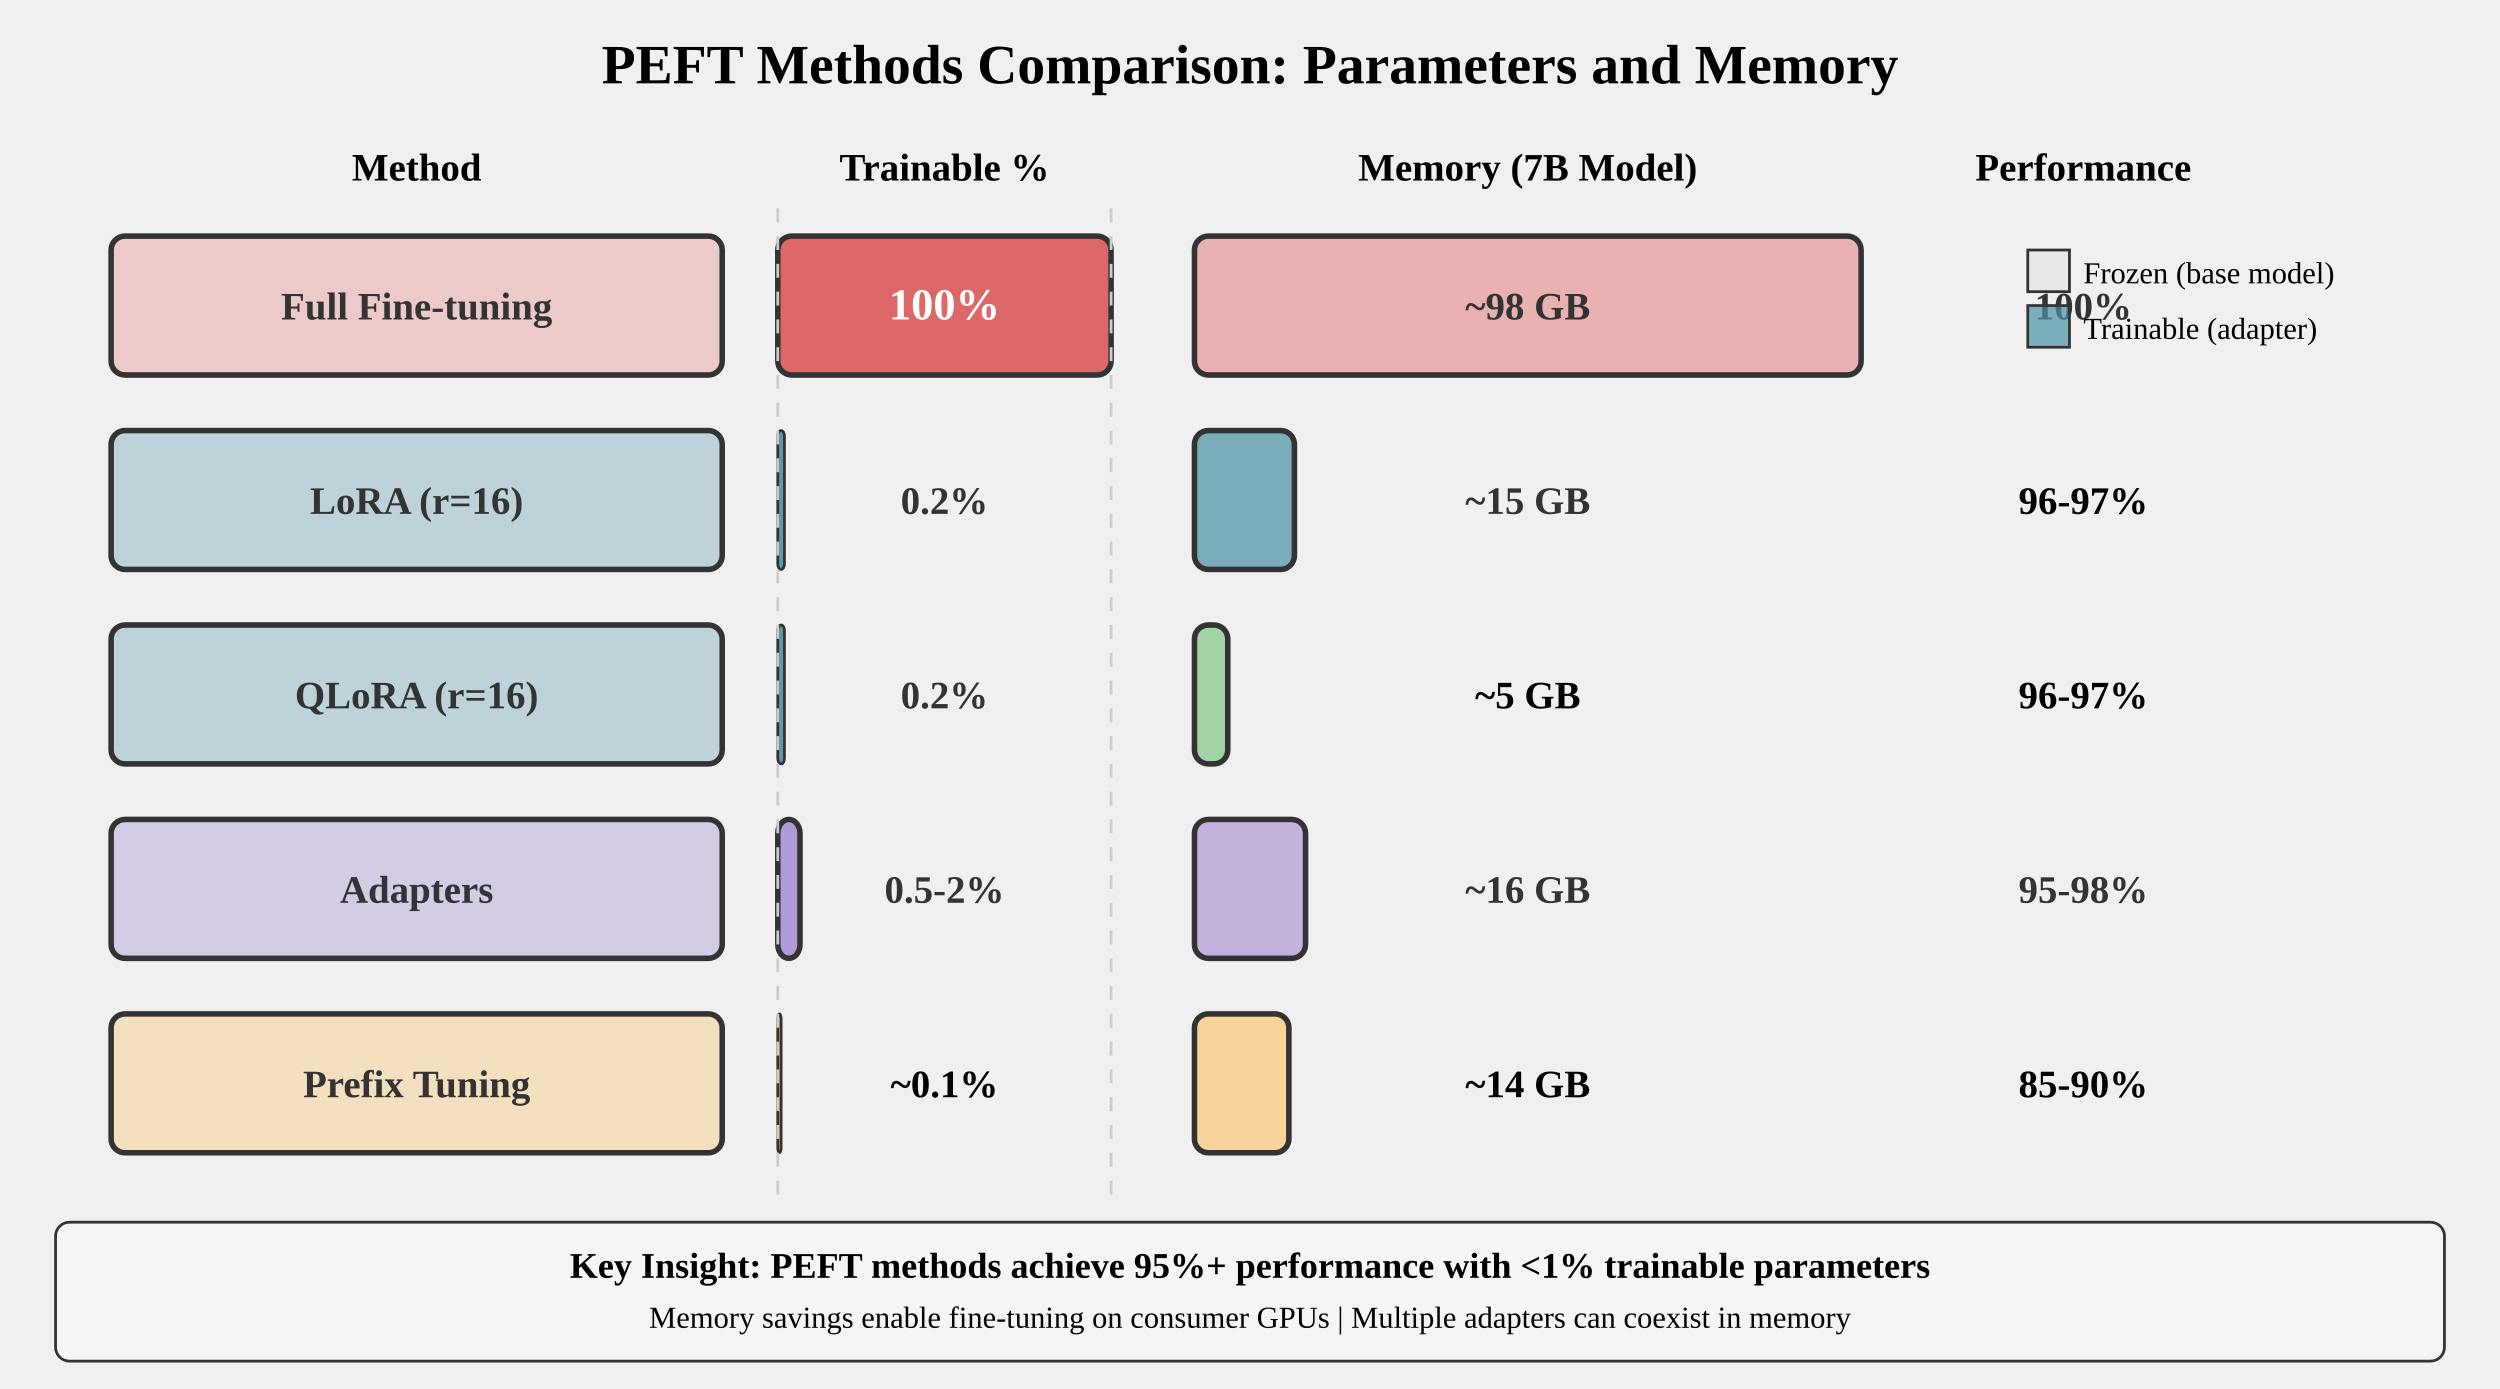
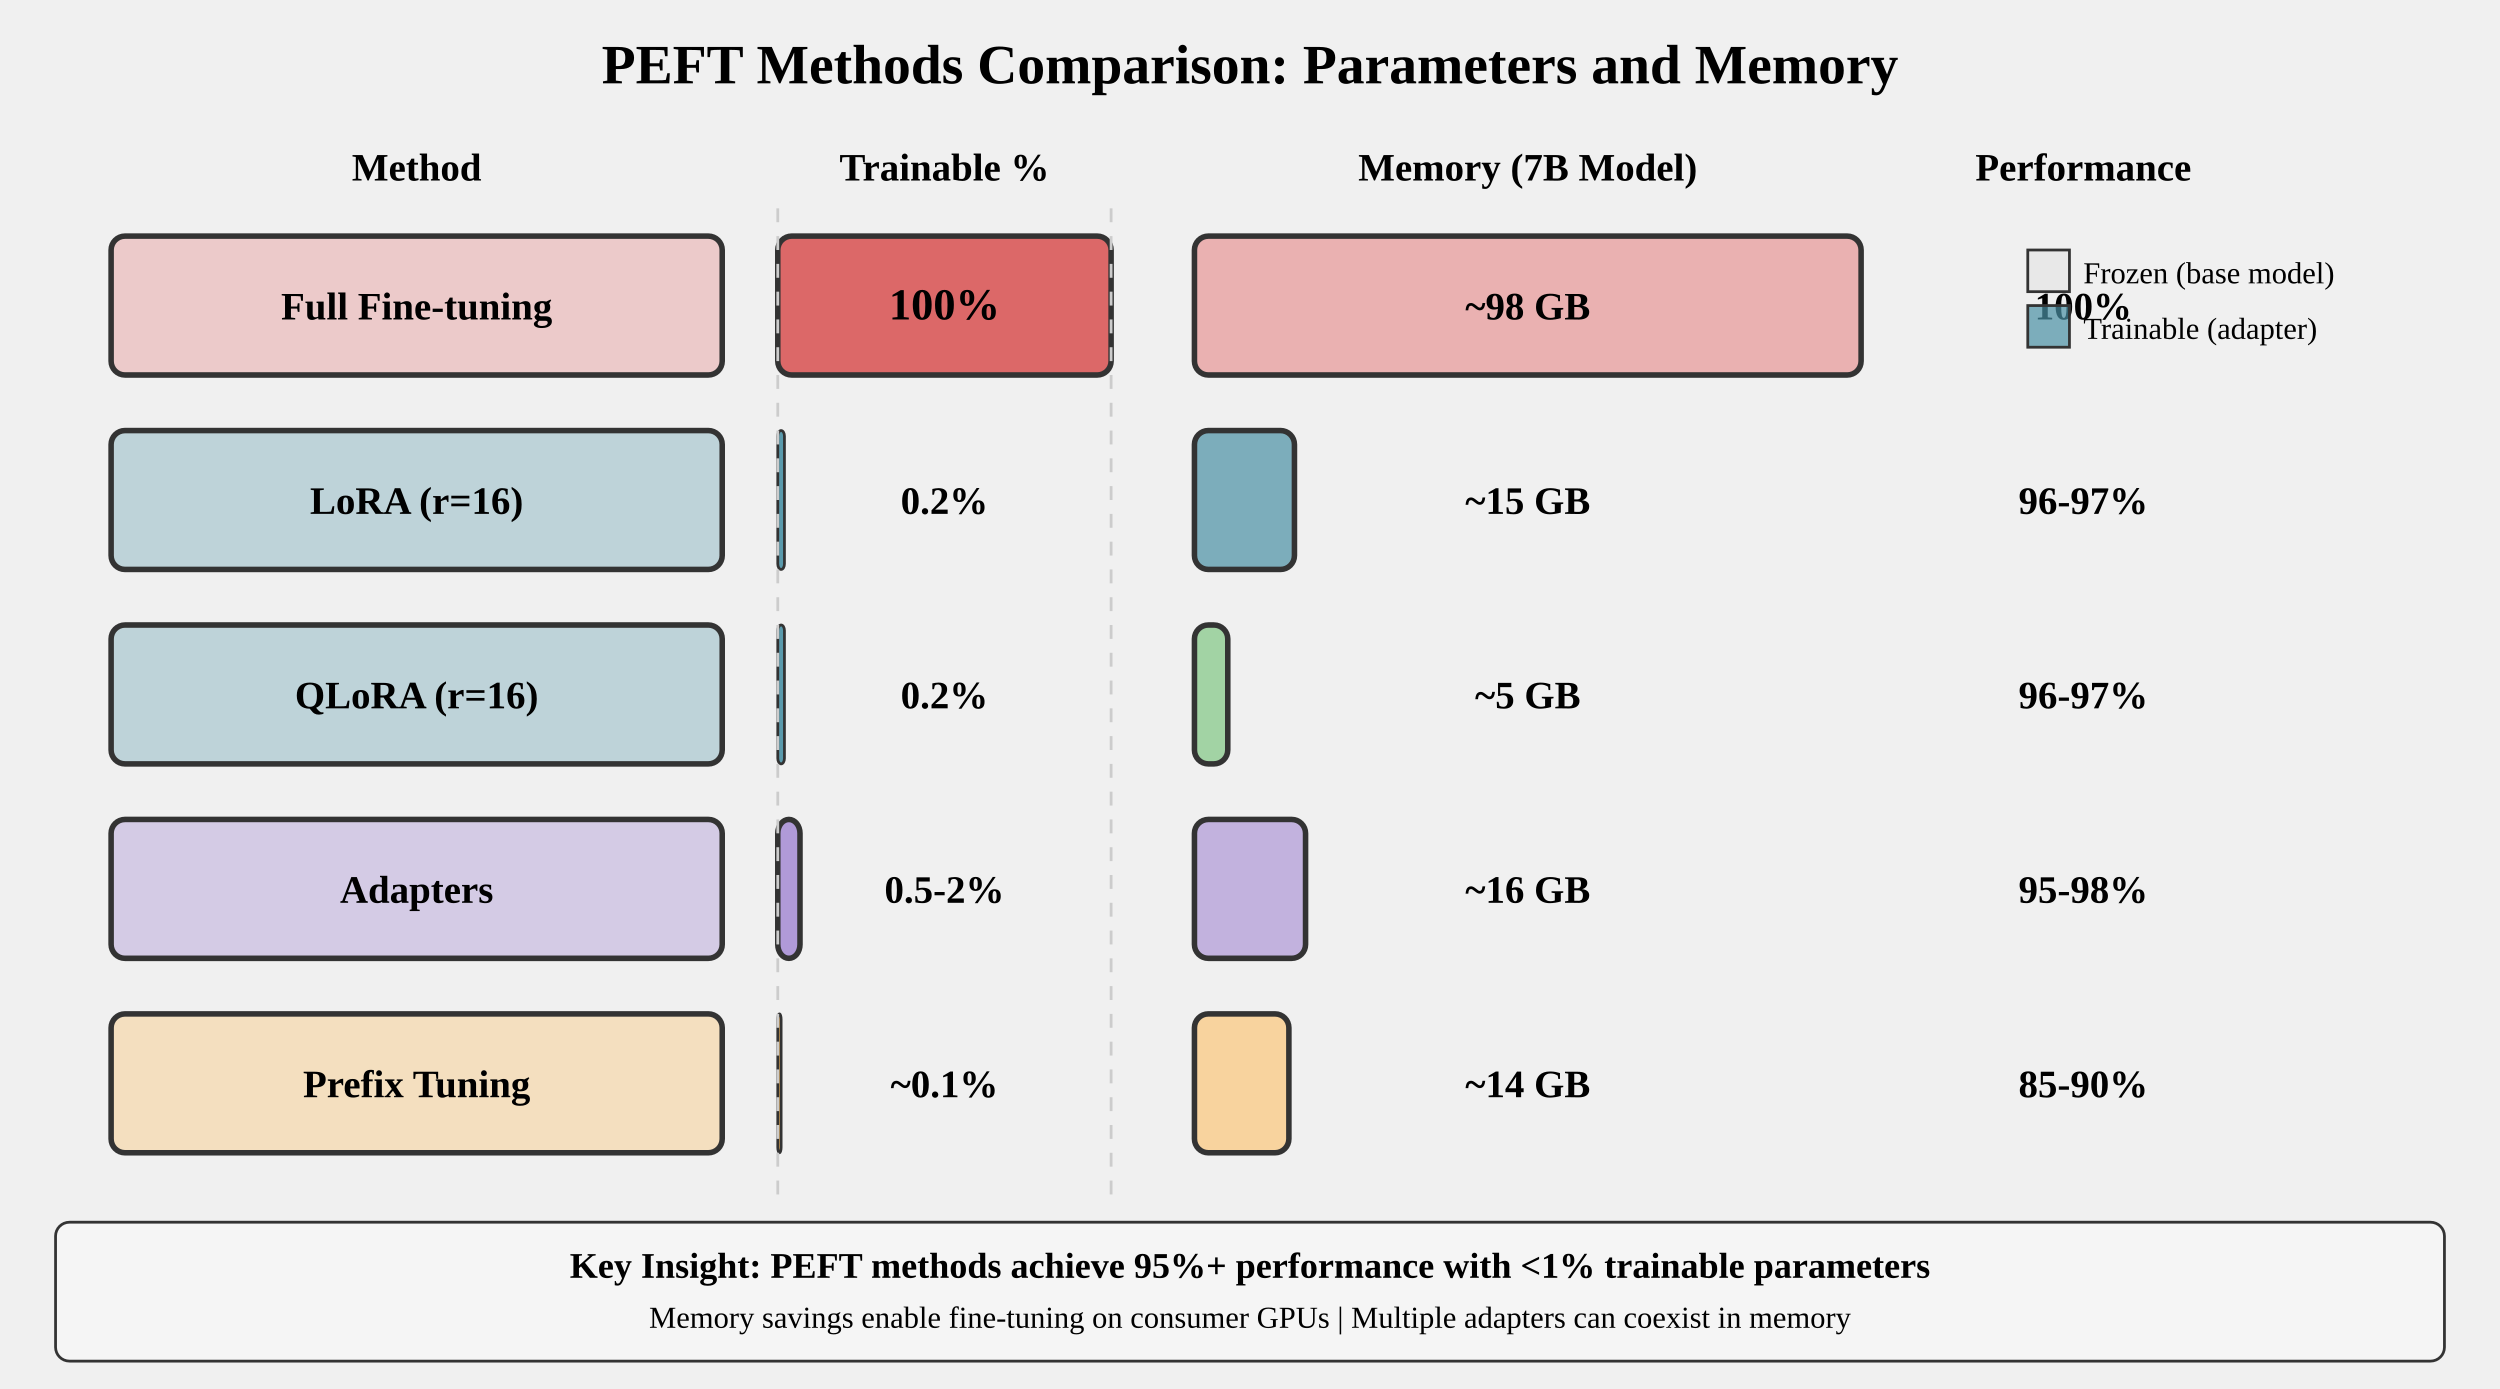
<svg xmlns="http://www.w3.org/2000/svg" viewBox="0 0 900 500">
  <style>
    /* Light mode (default) */
    text { fill: #000000; }
    .axis-text { fill: #000000; }
    .label-text { fill: #666666; }
    line[stroke="#333"] { stroke: #333333; }
    .bg-summary { fill: #F5F5F5; }

    /* Dark mode */
    @media (prefers-color-scheme: dark) {
      text { fill: #ffffff; }
      .axis-text { fill: #ffffff; }
      .label-text { fill: #cccccc; }
      line[stroke="#333"] { stroke: #cccccc; }
      .bg-summary { fill: #2d2d2d; }

      /* Darken colored backgrounds in dark mode for proper contrast with white text */
      rect[fill="#E57373"] { fill: #7a2e2e; }
      rect[fill="#dc6868"] { fill: #7a2e2e; }
      rect[fill="#4A90A4"] { fill: #2d5f6f; }
      rect[fill="#81C784"] { fill: #4a7c4e; }
      rect[fill="#9575CD"] { fill: #5c4a7a; }
      rect[fill="#FFB74D"] { fill: #b8631d; }

      /* Keep white text white in dark mode (for colored backgrounds) */
      text[fill="#fff"],
      text[fill="#ffffff"],
      text[fill="white"] {
        fill: #ffffff;
      }

      /* Keep colored text readable in dark mode */
      text[fill="#E57373"] { fill: #ef5350; }
      text[fill="#81C784"] { fill: #66bb6a; }
      text[fill="#FFB74D"] { fill: #ffa726; }
      text[fill="#4A90A4"] { fill: #4fc3f7; }

      /* Override dark inline text colors */
      text[fill="#000"],
      text[fill="#000000"],
      text[fill="#333"],
      text[fill="#666"] {
        fill: #ffffff;
      }
    }
  </style>
  <text x="450" y="30" font-size="20" font-weight="bold" text-anchor="middle" fill="#333">
    PEFT Methods Comparison: Parameters and Memory
  </text>
  <text x="150" y="65" font-size="14" font-weight="bold" text-anchor="middle" fill="#333">Method</text>
  <text x="340" y="65" font-size="14" font-weight="bold" text-anchor="middle" fill="#333">Trainable %</text>
  <text x="550" y="65" font-size="14" font-weight="bold" text-anchor="middle" fill="#333">Memory (7B Model)</text>
  <text x="750" y="65" font-size="14" font-weight="bold" text-anchor="middle" fill="#333">Performance</text>
  <g id="full-ft">
    <rect x="40" y="85" width="220" height="50" fill="#E57373" fill-opacity="0.3" stroke="#333" stroke-width="2" rx="5" />
-     <text x="150" y="115" font-size="14" font-weight="bold" text-anchor="middle" style="fill: #333 !important">Full Fine-tuning</text>
+     <text x="150" y="115" font-size="14" font-weight="bold" text-anchor="middle">Full Fine-tuning</text>
    <rect x="280" y="85" width="120" height="50" fill="#dc6868" stroke="#333" stroke-width="2" rx="5" />
-     <text x="340" y="115" font-size="16" font-weight="bold" text-anchor="middle" style="fill: #fff !important">100%</text>
+     <text x="340" y="115" font-size="16" font-weight="bold" text-anchor="middle">100%</text>
    <rect x="430" y="85" width="240" height="50" fill="#E57373" fill-opacity="0.5" stroke="#333" stroke-width="2" rx="5" />
-     <text x="550" y="115" font-size="14" font-weight="bold" text-anchor="middle" style="fill: #333 !important">~98 GB</text>
-     <text x="750" y="115" font-size="14" font-weight="bold" text-anchor="middle" style="fill: #333 !important">100%</text>
+     <text x="550" y="115" font-size="14" font-weight="bold" text-anchor="middle">~98 GB</text>
+     <text x="750" y="115" font-size="14" font-weight="bold" text-anchor="middle">100%</text>
  </g>
  <g id="lora-16">
    <rect x="40" y="155" width="220" height="50" fill="#4A90A4" fill-opacity="0.3" stroke="#333" stroke-width="2" rx="5" />
-     <text x="150" y="185" font-size="14" font-weight="bold" text-anchor="middle" style="fill: #333 !important">LoRA (r=16)</text>
+     <text x="150" y="185" font-size="14" font-weight="bold" text-anchor="middle">LoRA (r=16)</text>
    <rect x="280" y="155" width="2.4" height="50" fill="#4A90A4" fill-opacity="0.9" stroke="#333" stroke-width="1" rx="2" />
-     <text x="340" y="185" font-size="14" font-weight="bold" text-anchor="middle" style="fill: #333 !important">0.2%</text>
+     <text x="340" y="185" font-size="14" font-weight="bold" text-anchor="middle">0.2%</text>
    <rect x="430" y="155" width="36" height="50" fill="#4A90A4" fill-opacity="0.7" stroke="#333" stroke-width="2" rx="5" />
-     <text x="550" y="185" font-size="14" font-weight="bold" text-anchor="middle" style="fill: #333 !important">~15 GB</text>
+     <text x="550" y="185" font-size="14" font-weight="bold" text-anchor="middle">~15 GB</text>
    <text x="750" y="185" font-size="14" font-weight="bold" text-anchor="middle" fill="#81C784">96-97%</text>
  </g>
  <g id="qlora">
    <rect x="40" y="225" width="220" height="50" fill="#4A90A4" fill-opacity="0.3" stroke="#333" stroke-width="2" rx="5" />
-     <text x="150" y="255" font-size="14" font-weight="bold" text-anchor="middle" style="fill: #333 !important">QLoRA (r=16)</text>
+     <text x="150" y="255" font-size="14" font-weight="bold" text-anchor="middle">QLoRA (r=16)</text>
    <rect x="280" y="225" width="2.4" height="50" fill="#4A90A4" fill-opacity="0.9" stroke="#333" stroke-width="1" rx="2" />
-     <text x="340" y="255" font-size="14" font-weight="bold" text-anchor="middle" style="fill: #333 !important">0.2%</text>
+     <text x="340" y="255" font-size="14" font-weight="bold" text-anchor="middle">0.2%</text>
    <rect x="430" y="225" width="12" height="50" fill="#81C784" fill-opacity="0.7" stroke="#333" stroke-width="2" rx="5" />
    <text x="550" y="255" font-size="14" font-weight="bold" text-anchor="middle" fill="#81C784">~5 GB</text>
    <text x="750" y="255" font-size="14" font-weight="bold" text-anchor="middle" fill="#81C784">96-97%</text>
  </g>
  <g id="adapters">
    <rect x="40" y="295" width="220" height="50" fill="#9575CD" fill-opacity="0.3" stroke="#333" stroke-width="2" rx="5" />
-     <text x="150" y="325" font-size="14" font-weight="bold" text-anchor="middle" style="fill: #333 !important">Adapters</text>
+     <text x="150" y="325" font-size="14" font-weight="bold" text-anchor="middle">Adapters</text>
    <rect x="280" y="295" width="8" height="50" fill="#9575CD" fill-opacity="0.7" stroke="#333" stroke-width="2" rx="5" />
-     <text x="340" y="325" font-size="14" font-weight="bold" text-anchor="middle" style="fill: #333 !important">0.5-2%</text>
+     <text x="340" y="325" font-size="14" font-weight="bold" text-anchor="middle">0.5-2%</text>
    <rect x="430" y="295" width="40" height="50" fill="#9575CD" fill-opacity="0.5" stroke="#333" stroke-width="2" rx="5" />
-     <text x="550" y="325" font-size="14" font-weight="bold" text-anchor="middle" style="fill: #333 !important">~16 GB</text>
-     <text x="750" y="325" font-size="14" font-weight="bold" text-anchor="middle" style="fill: #333 !important">95-98%</text>
+     <text x="550" y="325" font-size="14" font-weight="bold" text-anchor="middle">~16 GB</text>
+     <text x="750" y="325" font-size="14" font-weight="bold" text-anchor="middle">95-98%</text>
  </g>
  <g id="prefix">
    <rect x="40" y="365" width="220" height="50" fill="#FFB74D" fill-opacity="0.3" stroke="#333" stroke-width="2" rx="5" />
-     <text x="150" y="395" font-size="14" font-weight="bold" text-anchor="middle" style="fill: #333 !important">Prefix Tuning</text>
+     <text x="150" y="395" font-size="14" font-weight="bold" text-anchor="middle">Prefix Tuning</text>
    <rect x="280" y="365" width="1.2" height="50" fill="#FFB74D" fill-opacity="0.9" stroke="#333" stroke-width="1" rx="2" />
    <text x="340" y="395" font-size="14" font-weight="bold" text-anchor="middle" fill="#333">~0.1%</text>
    <rect x="430" y="365" width="34" height="50" fill="#FFB74D" fill-opacity="0.5" stroke="#333" stroke-width="2" rx="5" />
    <text x="550" y="395" font-size="14" font-weight="bold" text-anchor="middle" fill="#333">~14 GB</text>
    <text x="750" y="395" font-size="14" font-weight="bold" text-anchor="middle" fill="#FF9800">85-90%</text>
  </g>
  <g id="legend">
    <rect x="20" y="440" width="860" height="50" class="bg-summary" stroke="#333" stroke-width="1" rx="5" />
    <text x="450" y="460" font-size="13" font-weight="bold" text-anchor="middle" fill="#333">
      Key Insight: PEFT methods achieve 95%+ performance with &lt;1% trainable parameters
    </text>
    <text x="450" y="478" font-size="11" text-anchor="middle" fill="#666">
      Memory savings enable fine-tuning on consumer GPUs | Multiple adapters can coexist in memory
    </text>
  </g>
  <line x1="280" y1="75" x2="280" y2="435" stroke="#CCC" stroke-width="1" stroke-dasharray="5,5" />
  <line x1="400" y1="75" x2="400" y2="435" stroke="#CCC" stroke-width="1" stroke-dasharray="5,5" />
  <g id="frozen-trainable">
    <rect x="730" y="90" width="15" height="15" fill="#E8E8E8" stroke="#333" stroke-width="1" />
    <text x="750" y="102" font-size="11" fill="#666">Frozen (base model)</text>
    <rect x="730" y="110" width="15" height="15" fill="#4A90A4" fill-opacity="0.7" stroke="#333" stroke-width="1" />
    <text x="750" y="122" font-size="11" fill="#666">Trainable (adapter)</text>
  </g>
</svg>
